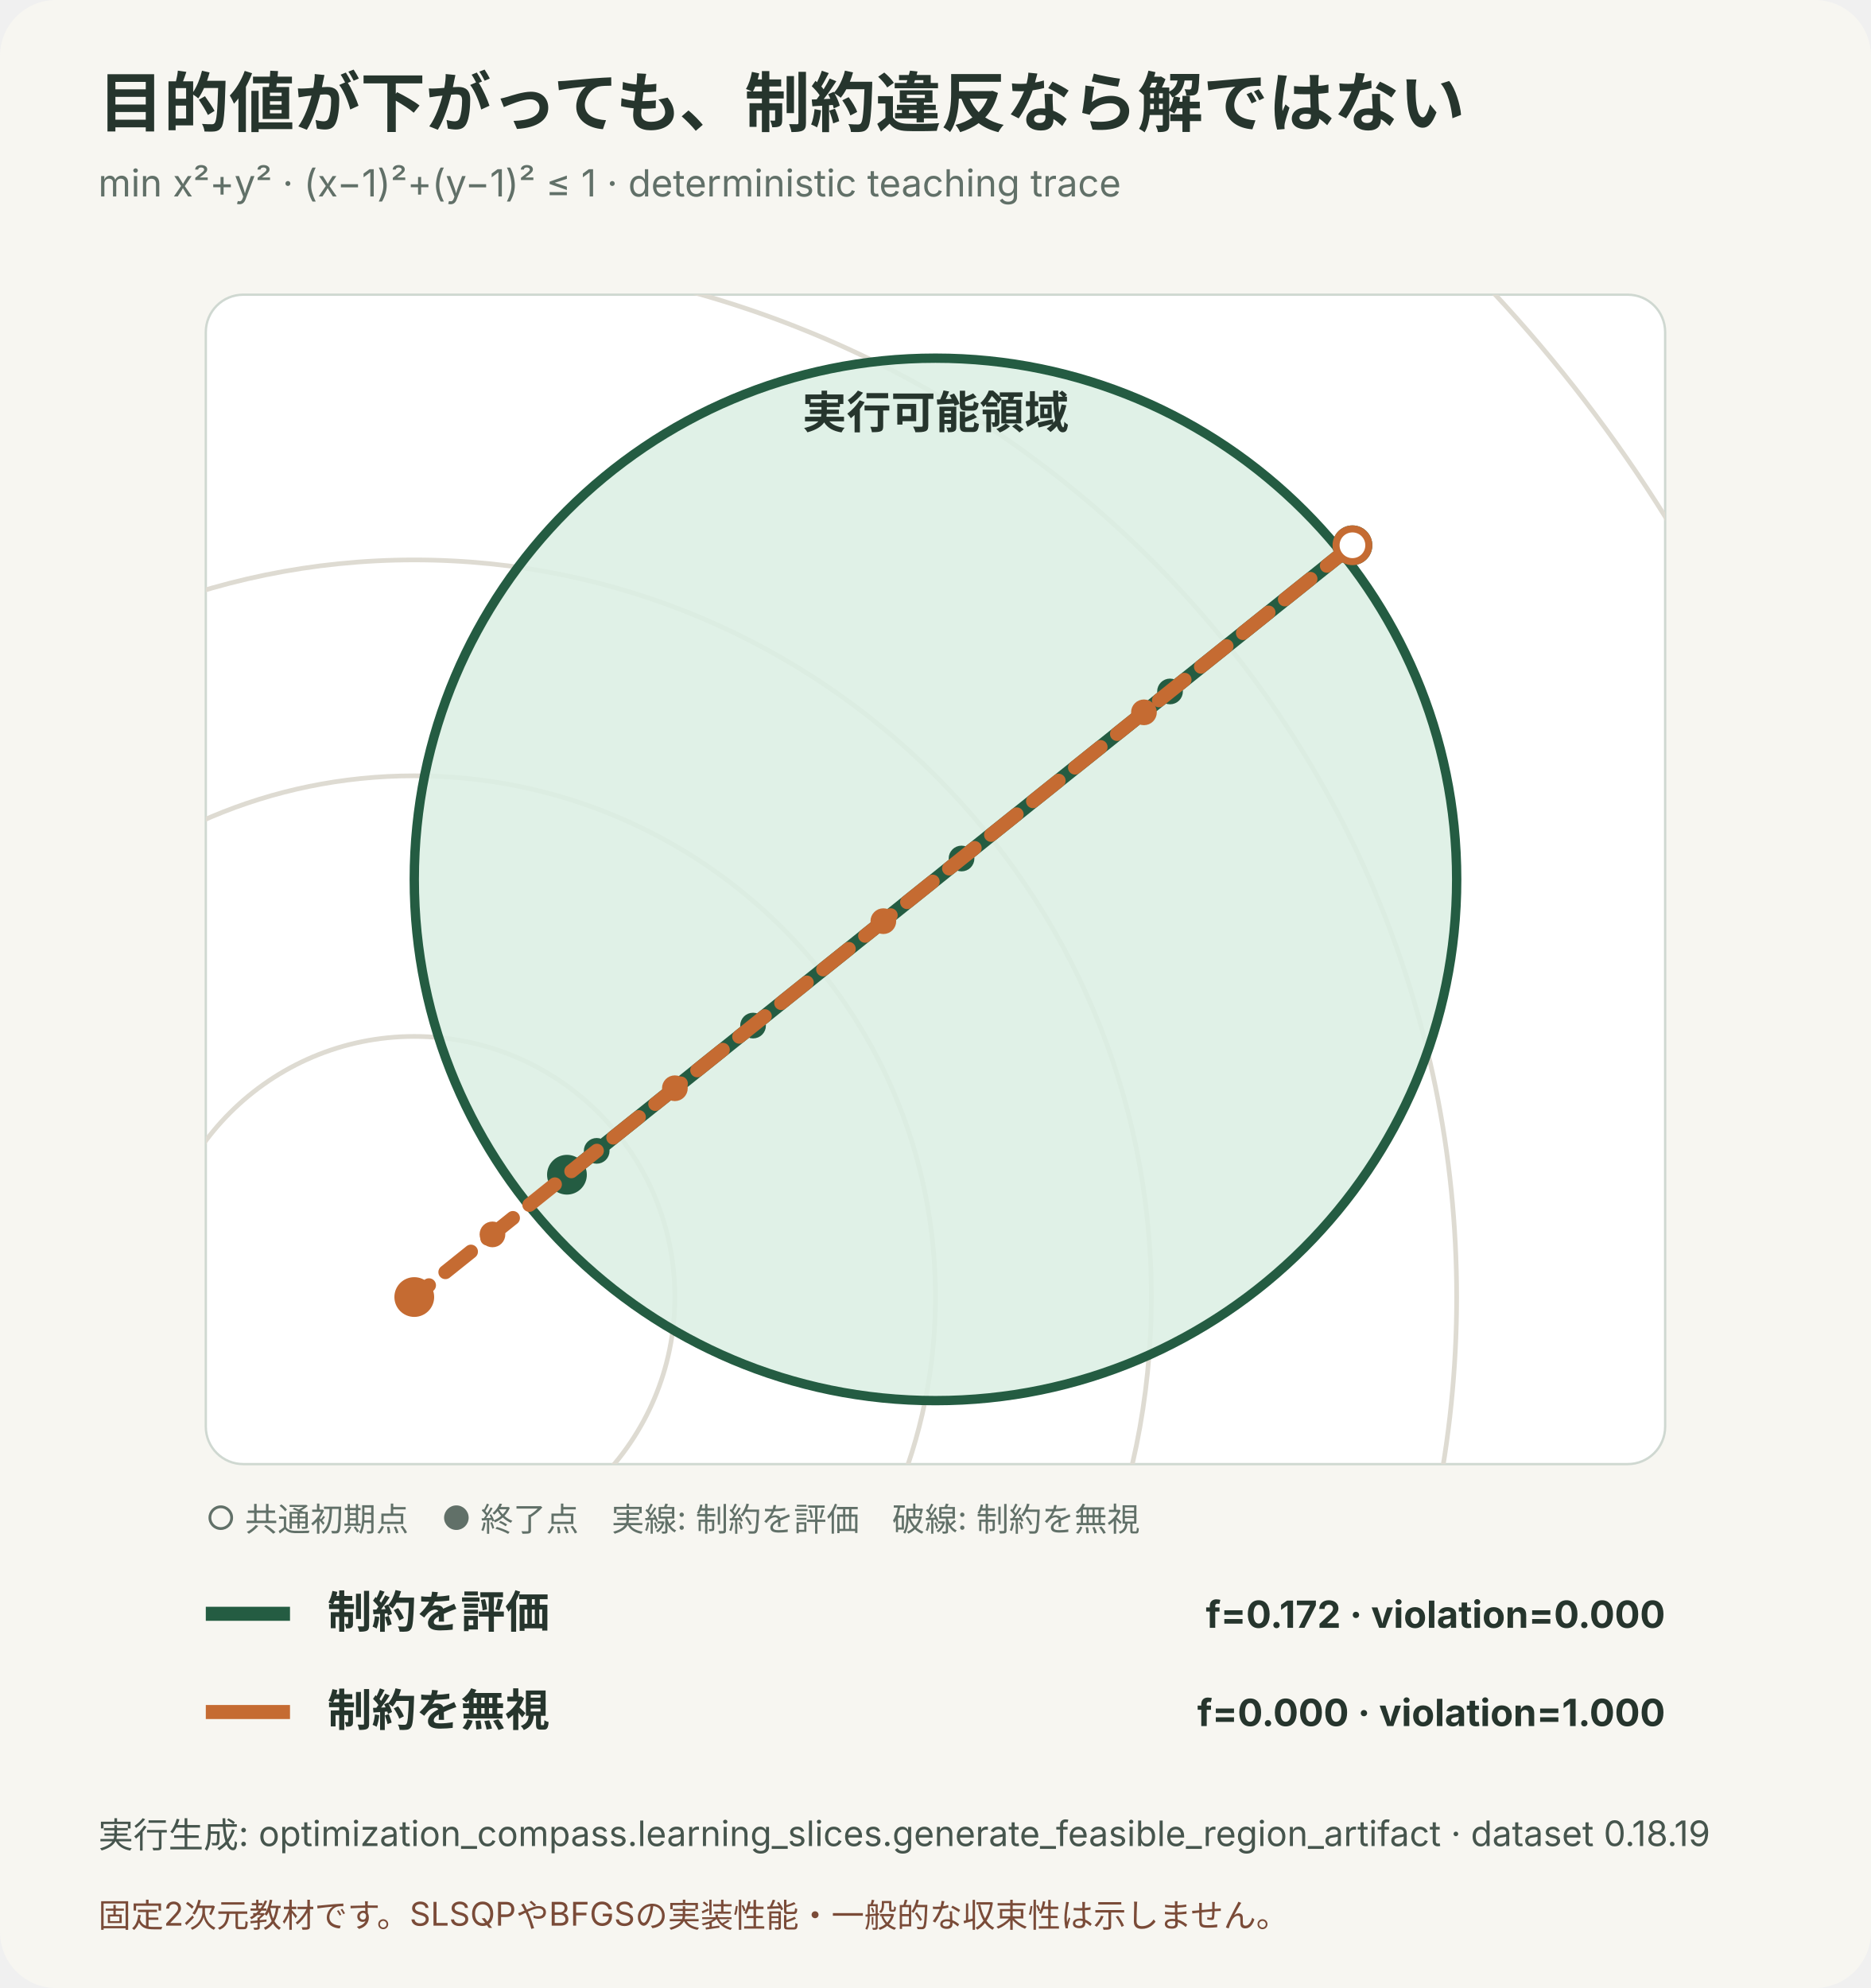
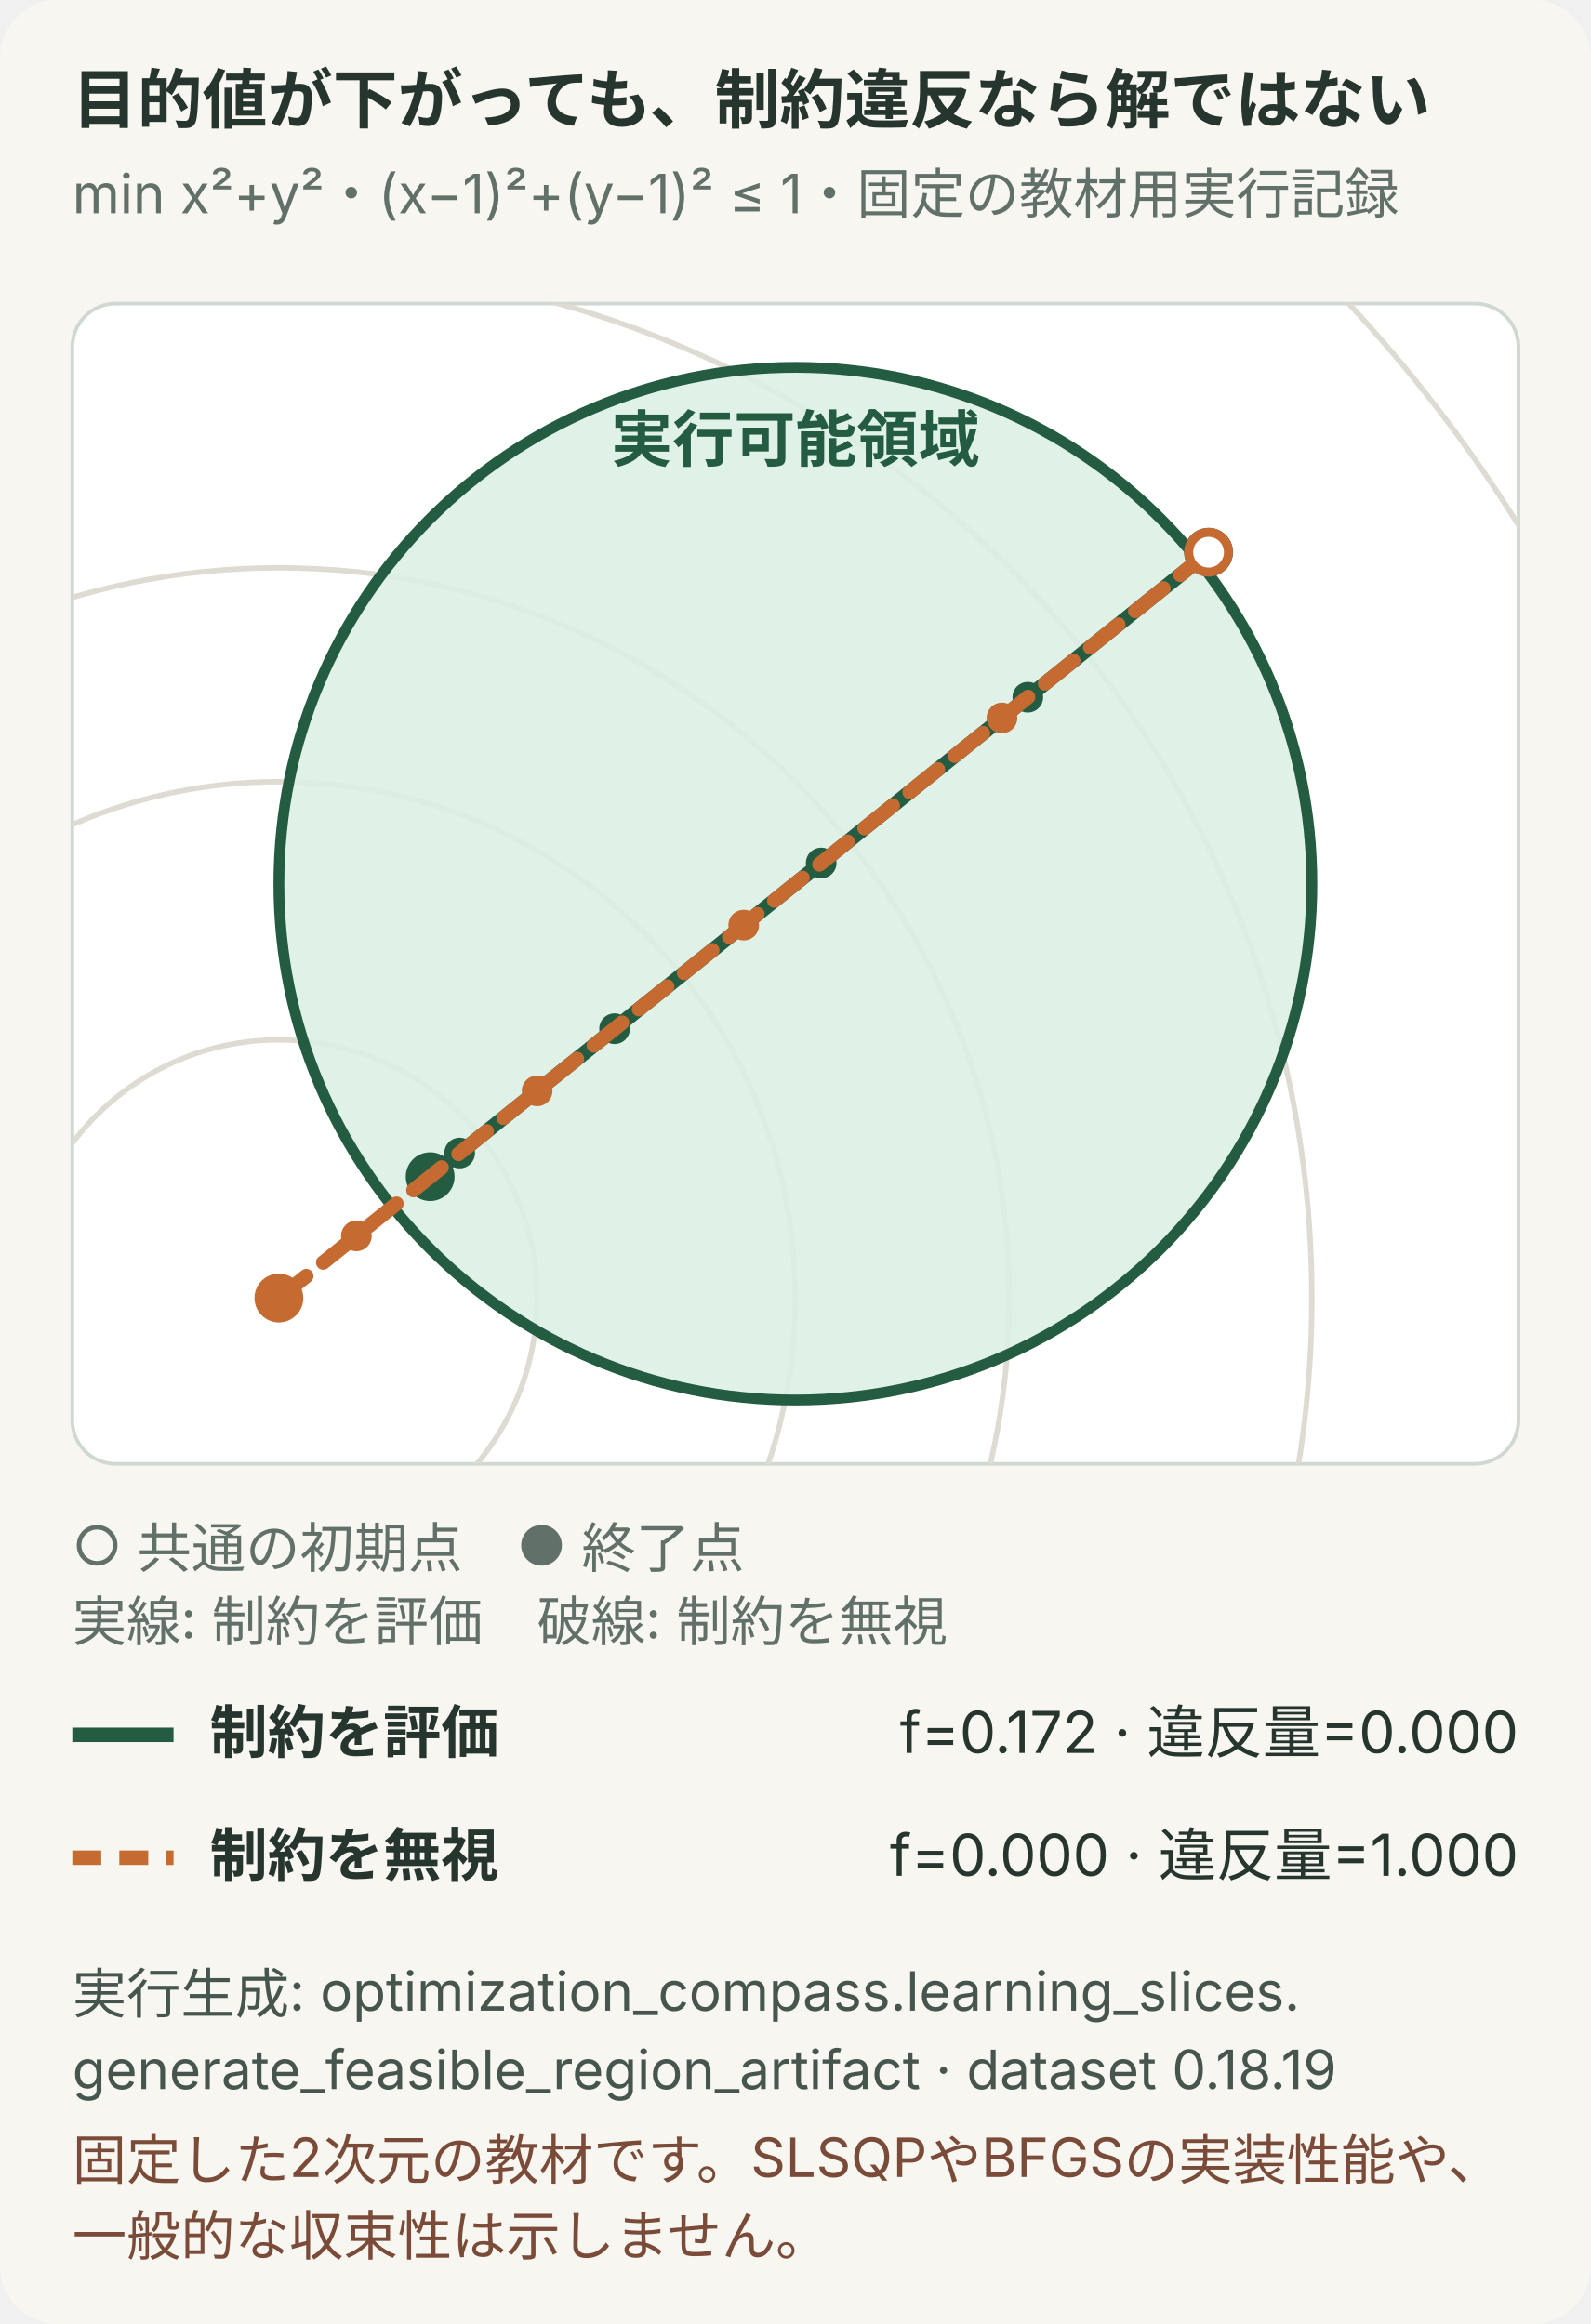
- <svg xmlns="http://www.w3.org/2000/svg" viewBox="0 0 800 850" role="img" aria-labelledby="figure-title figure-description">
-   <rect width="800" height="850" rx="24" fill="#f7f6f1" />
-   <text x="42" y="54" class="title">目的値が下がっても、制約違反なら解ではない</text>
-   <text x="42" y="84" class="subtitle">min x²+y² · (x−1)²+(y−1)² ≤ 1 · deterministic teaching trace</text>
-   <rect x="88.0" y="126.0" width="624.0" height="500.0" rx="16" fill="#fff" stroke="#cfd8d1" />
+ <svg xmlns="http://www.w3.org/2000/svg" viewBox="0 0 440 643" width="440" height="643" role="img" aria-labelledby="figure-title figure-description">
+   <rect width="440" height="643" rx="16" fill="#f7f6f1" />
+   <text x="20" y="34" class="title">目的値が下がっても、制約違反なら解ではない</text>
+   <text x="20" y="59" class="subtitle">min x²+y²・(x−1)²+(y−1)² ≤ 1・固定の教材用実行記録</text>
+   <rect x="20" y="84" width="400" height="321" rx="12" fill="#fff" stroke="#cfd8d1" />
  <clipPath id="feasible-plot">
-     <rect x="88.0" y="126.0" width="624.0" height="500.0" rx="16" />
+     <rect x="20" y="84" width="400" height="321" rx="12" />
  </clipPath>
  <g clip-path="url(#feasible-plot)">
-     <circle cx="177.14" cy="554.57" r="111.43" fill="none" stroke="#dedbd2" stroke-width="2" />
-     <circle cx="177.14" cy="554.57" r="222.86" fill="none" stroke="#dedbd2" stroke-width="2" />
-     <circle cx="177.14" cy="554.57" r="315.17" fill="none" stroke="#dedbd2" stroke-width="2" />
-     <circle cx="177.14" cy="554.57" r="445.71" fill="none" stroke="#dedbd2" stroke-width="2" />
-     <circle cx="177.14" cy="554.57" r="630.34" fill="none" stroke="#dedbd2" stroke-width="2" />
-     <circle cx="400.00" cy="376.00" r="222.86" fill="#dcefe4" fill-opacity="0.88" stroke="#245c42" stroke-width="4" />
+     <circle cx="77.14" cy="359.14" r="71.43" fill="none" stroke="#dedbd2" stroke-width="1.5" />
+     <circle cx="77.14" cy="359.14" r="142.86" fill="none" stroke="#dedbd2" stroke-width="1.5" />
+     <circle cx="77.14" cy="359.14" r="202.03" fill="none" stroke="#dedbd2" stroke-width="1.5" />
+     <circle cx="77.14" cy="359.14" r="285.71" fill="none" stroke="#dedbd2" stroke-width="1.5" />
+     <circle cx="77.14" cy="359.14" r="404.06" fill="none" stroke="#dedbd2" stroke-width="1.5" />
+     <circle cx="220.00" cy="244.50" r="142.86" fill="#dcefe4" fill-opacity="0.88" stroke="#245c42" stroke-width="3" />
  </g>
-   <text x="400.00" y="183.14" text-anchor="middle" class="panel-title" fill="#245c42">実行可能領域</text>
-   <polyline points="578.29,233.14 500.29,295.64 411.14,367.07 322.00,438.50 255.14,492.07 242.42,502.27" fill="none" stroke="#245c42" stroke-width="6" stroke-linecap="round" stroke-linejoin="round" />
-   <circle cx="578.29" cy="233.14" r="7" fill="#fff" stroke="#245c42" stroke-width="3" />
-   <circle cx="500.29" cy="295.64" r="4" fill="#245c42" stroke="#245c42" stroke-width="3" />
-   <circle cx="411.14" cy="367.07" r="4" fill="#245c42" stroke="#245c42" stroke-width="3" />
-   <circle cx="322.00" cy="438.50" r="4" fill="#245c42" stroke="#245c42" stroke-width="3" />
-   <circle cx="255.14" cy="492.07" r="4" fill="#245c42" stroke="#245c42" stroke-width="3" />
-   <circle cx="242.42" cy="502.27" r="7" fill="#245c42" stroke="#245c42" stroke-width="3" />
-   <polyline points="578.29,233.14 489.14,304.57 377.71,393.86 288.57,465.29 210.57,527.79 177.14,554.57" fill="none" stroke="#c56b32" stroke-width="6" stroke-linecap="round" stroke-linejoin="round" stroke-dasharray="14 9" />
-   <circle cx="578.29" cy="233.14" r="7" fill="#fff" stroke="#c56b32" stroke-width="3" />
-   <circle cx="489.14" cy="304.57" r="4" fill="#c56b32" stroke="#c56b32" stroke-width="3" />
-   <circle cx="377.71" cy="393.86" r="4" fill="#c56b32" stroke="#c56b32" stroke-width="3" />
-   <circle cx="288.57" cy="465.29" r="4" fill="#c56b32" stroke="#c56b32" stroke-width="3" />
-   <circle cx="210.57" cy="527.79" r="4" fill="#c56b32" stroke="#c56b32" stroke-width="3" />
-   <circle cx="177.14" cy="554.57" r="7" fill="#c56b32" stroke="#c56b32" stroke-width="3" />
-   <text x="88" y="654" class="note">○ 共通初期点　● 終了点　実線: 制約を評価　破線: 制約を無視</text>
-   <line x1="88" y1="690" x2="124" y2="690" stroke="#245c42" stroke-width="6" />
-   <text x="140" y="696" class="method" fill="#245c42">制約を評価</text>
-   <text x="712" y="696" text-anchor="end" class="metric-value">f=0.172 · violation=0.000</text>
-   <line x1="88" y1="732" x2="124" y2="732" stroke="#c56b32" stroke-width="6" />
-   <text x="140" y="738" class="method" fill="#c56b32">制約を無視</text>
-   <text x="712" y="738" text-anchor="end" class="metric-value">f=0.000 · violation=1.000</text>
-   <text x="42" y="790" class="caption">実行生成: optimization_compass.learning_slices.generate_feasible_region_artifact · dataset 0.18.19</text>
-   <text x="42" y="824" class="caveat">固定2次元教材です。SLSQPやBFGSの実装性能・一般的な収束性は示しません。</text>
-   <style>text{font-family:system-ui,-apple-system,'Segoe UI',sans-serif;fill:#26352d}.title{font-size:28px;font-weight:750}.subtitle{font-size:16px;fill:#617068}.panel-title,.method{font-size:19px;font-weight:750}.metric,.metric-value{font-size:16px;font-variant-numeric:tabular-nums}.metric-value{font-weight:750}.status,.axis,.note{font-size:14px;fill:#617068}.caption{font-size:15px;fill:#46554d}.caveat{font-size:14px;fill:#7a4b38}</style>
+   <text x="220.00" y="127.64" text-anchor="middle" class="panel-title" style="fill:#245c42">実行可能領域</text>
+   <polyline points="334.29,152.79 284.29,192.91 227.14,238.77 170.00,284.62 127.14,319.02 118.98,325.56" fill="none" stroke="#245c42" stroke-width="4" stroke-linecap="round" stroke-linejoin="round" />
+   <circle cx="334.29" cy="152.79" r="5.5" fill="#fff" stroke="#245c42" stroke-width="2.5" />
+   <circle cx="284.29" cy="192.91" r="3" fill="#245c42" stroke="#245c42" stroke-width="2.5" />
+   <circle cx="227.14" cy="238.77" r="3" fill="#245c42" stroke="#245c42" stroke-width="2.5" />
+   <circle cx="170.00" cy="284.62" r="3" fill="#245c42" stroke="#245c42" stroke-width="2.5" />
+   <circle cx="127.14" cy="319.02" r="3" fill="#245c42" stroke="#245c42" stroke-width="2.5" />
+   <circle cx="118.98" cy="325.56" r="5.5" fill="#245c42" stroke="#245c42" stroke-width="2.5" />
+   <polyline points="334.29,152.79 277.14,198.64 205.71,255.96 148.57,301.82 98.57,341.95 77.14,359.14" fill="none" stroke="#c56b32" stroke-width="4" stroke-linecap="round" stroke-linejoin="round" stroke-dasharray="10 6" />
+   <circle cx="334.29" cy="152.79" r="5.5" fill="#fff" stroke="#c56b32" stroke-width="2.5" />
+   <circle cx="277.14" cy="198.64" r="3" fill="#c56b32" stroke="#c56b32" stroke-width="2.5" />
+   <circle cx="205.71" cy="255.96" r="3" fill="#c56b32" stroke="#c56b32" stroke-width="2.5" />
+   <circle cx="148.57" cy="301.82" r="3" fill="#c56b32" stroke="#c56b32" stroke-width="2.5" />
+   <circle cx="98.57" cy="341.95" r="3" fill="#c56b32" stroke="#c56b32" stroke-width="2.5" />
+   <circle cx="77.14" cy="359.14" r="5.5" fill="#c56b32" stroke="#c56b32" stroke-width="2.5" />
+   <text x="20" y="433" class="note">○ 共通の初期点　● 終了点</text>
+   <text x="20" y="454" class="note">実線: 制約を評価　破線: 制約を無視</text>
+   <line x1="20" y1="480" x2="48" y2="480" stroke="#245c42" stroke-width="4" />
+   <text x="58" y="485" class="method">制約を評価</text>
+   <text x="420" y="485" text-anchor="end" class="metric">f=0.172 · 違反量=0.000</text>
+   <line x1="20" y1="514" x2="48" y2="514" stroke="#c56b32" stroke-width="4" stroke-dasharray="8 5" />
+   <text x="58" y="519" class="method">制約を無視</text>
+   <text x="420" y="519" text-anchor="end" class="metric">f=0.000 · 違反量=1.000</text>
+   <text x="20" y="557" class="caption">実行生成: optimization_compass.learning_slices.</text>
+   <text x="20" y="578" class="caption">generate_feasible_region_artifact · dataset 0.18.19</text>
+   <text x="20" y="603" class="caveat">固定した2次元の教材です。SLSQPやBFGSの実装性能や、</text>
+   <text x="20" y="624" class="caveat">一般的な収束性は示しません。</text>
+   <style>text{font-family:system-ui,-apple-system,'Segoe UI',sans-serif;fill:#26352d;font-size:15px}.title{font-size:18px;font-weight:750}.subtitle{fill:#617068}.panel-title{font-size:17px;font-weight:750}.method{font-size:16px;font-weight:750}.metric,.metric-value{font-size:16px;font-variant-numeric:tabular-nums}.metric-value{font-weight:750}.status,.axis,.note{fill:#617068}.caption{fill:#46554d}.caveat{fill:#7a4b38}.halo{paint-order:stroke;stroke:#fff;stroke-width:4px;stroke-linejoin:round}</style>
</svg>
